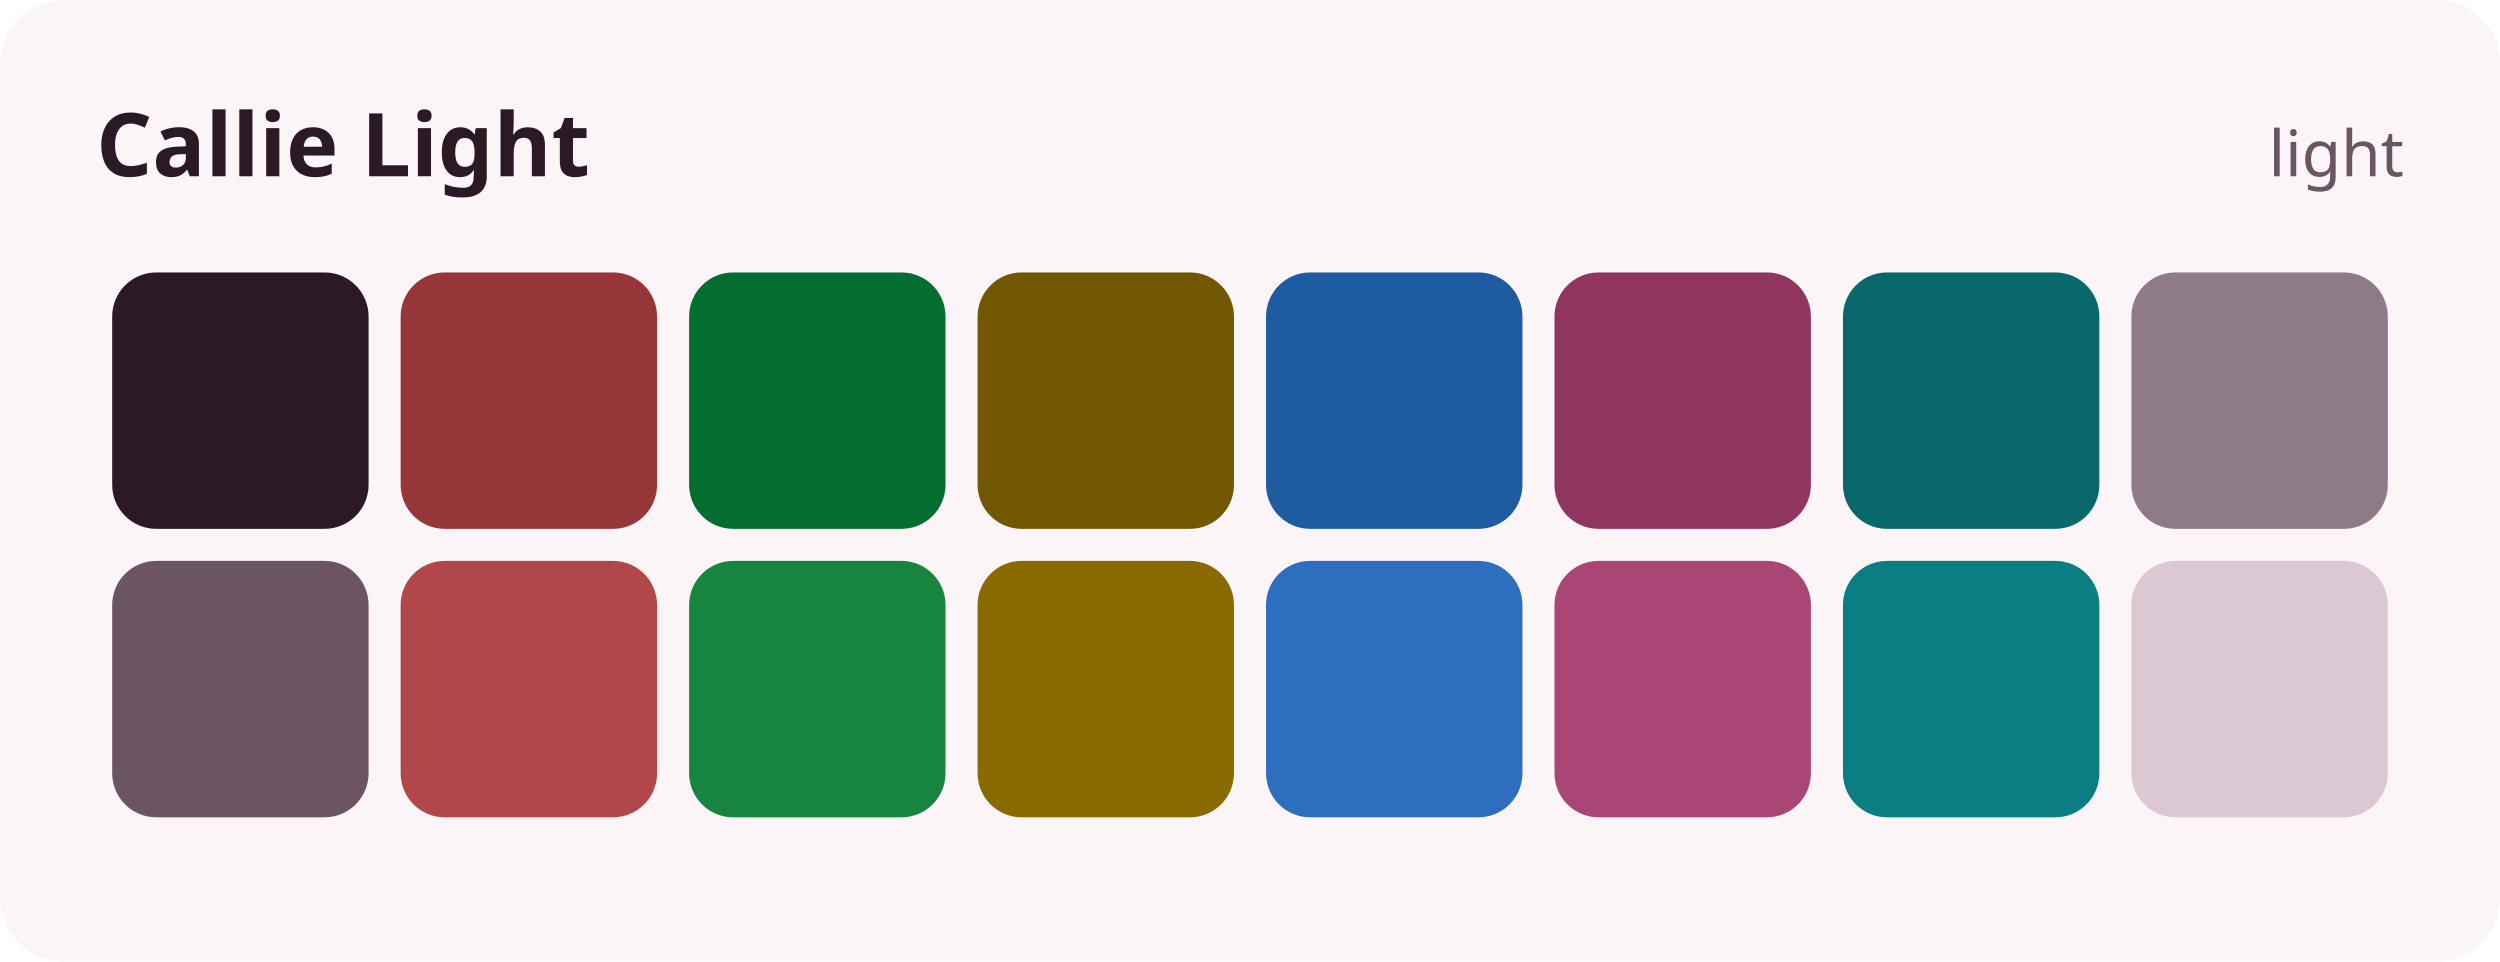
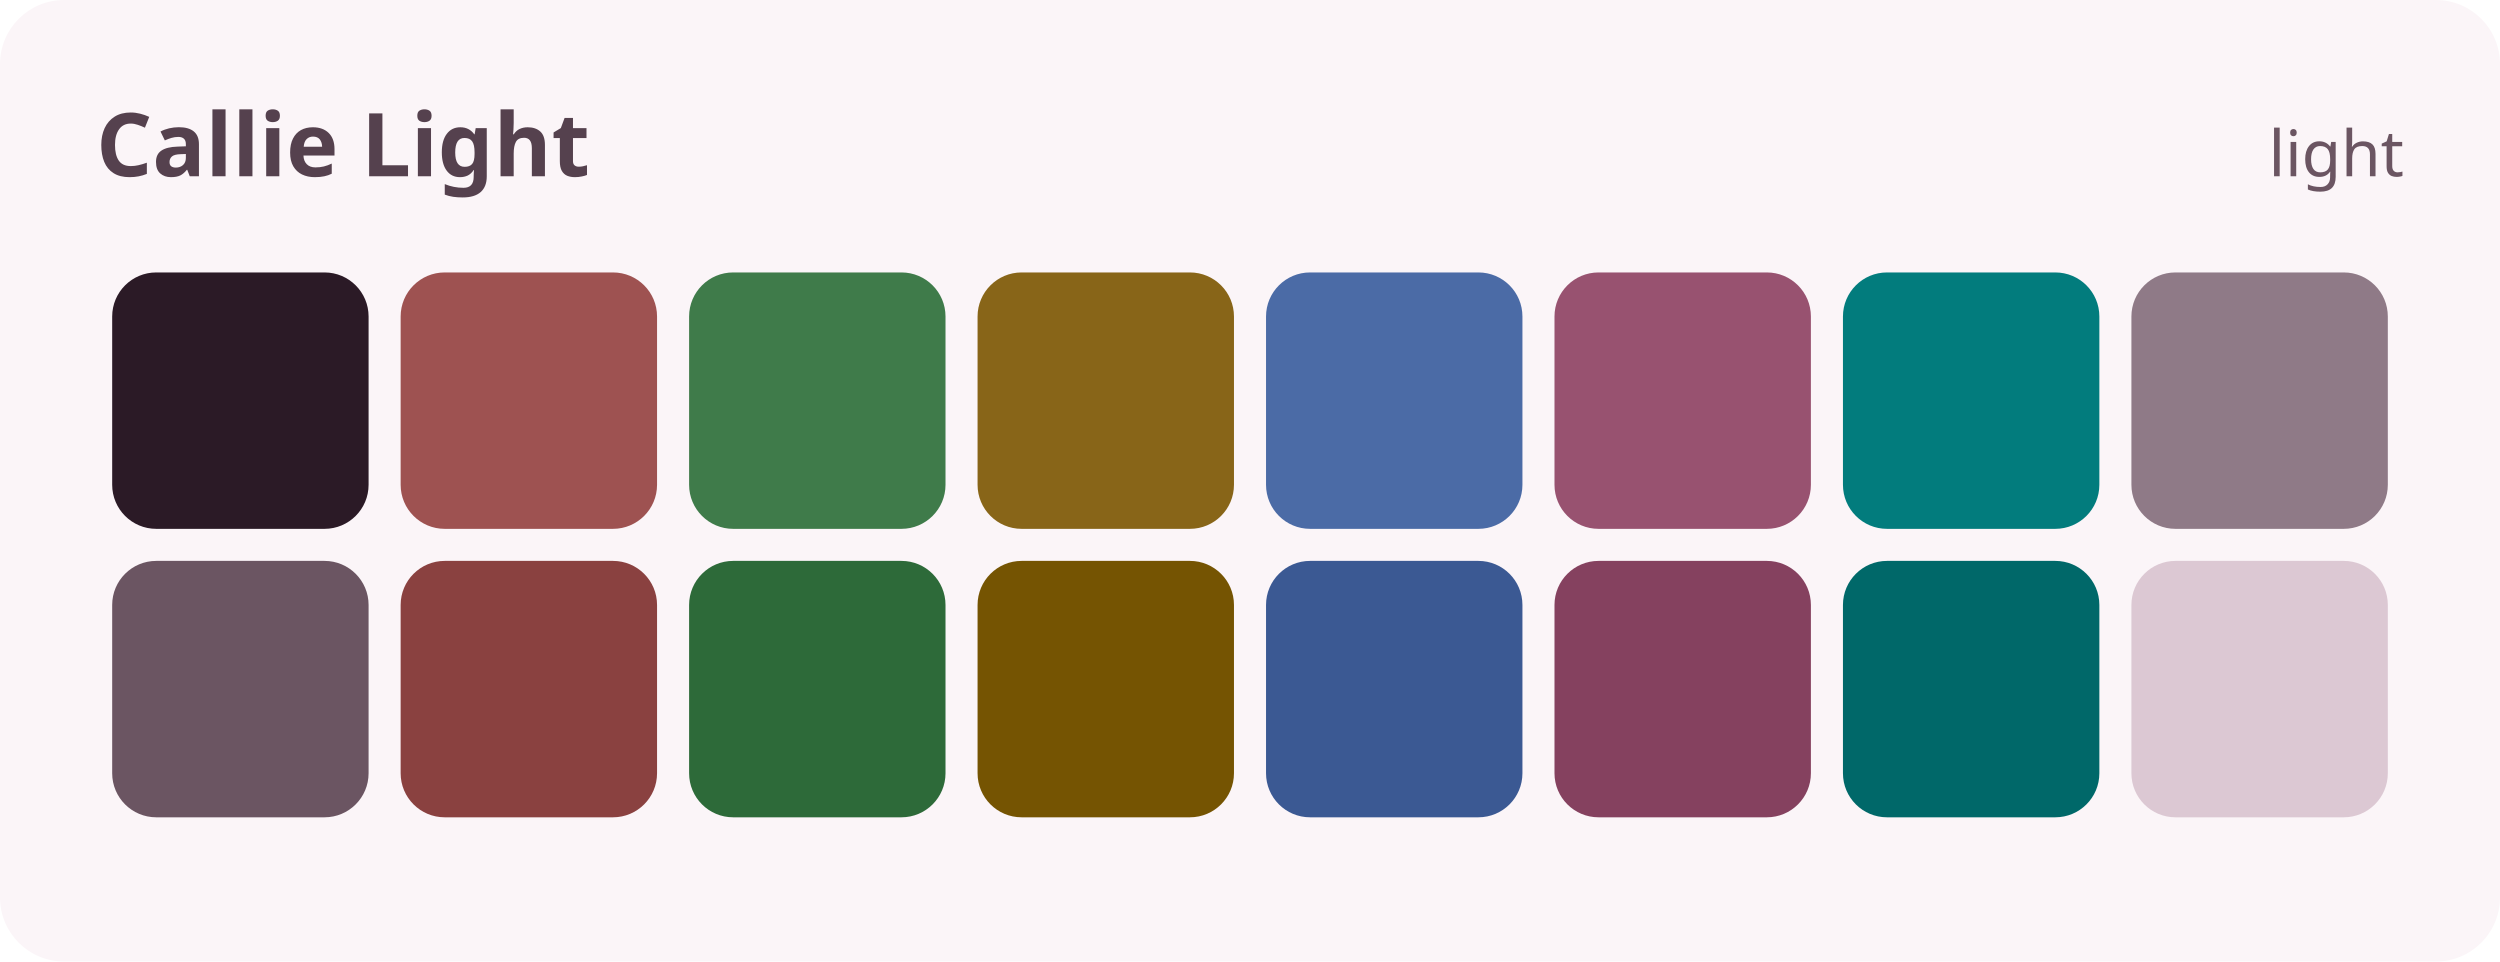
<svg xmlns="http://www.w3.org/2000/svg" width="624" height="240" viewBox="0 0 624 240">
  <rect width="100%" height="100%" rx="16" fill="#fbf5f8" />
-   <text x="24" y="44" font-family="Nunito, sans-serif" font-size="22" font-weight="800" fill="#2b1a26">Callie Light</text>
+   <text x="24" y="44" font-family="Nunito, sans-serif" font-size="22" font-weight="800" fill="#55414e">Callie Light</text>
  <text x="600" y="44" text-anchor="end" font-family="Nunito, sans-serif" font-size="16" fill="#6b5562">light</text>
  <rect x="28" y="68" width="64" height="64" rx="11" fill="#2b1a26" />
-   <rect x="100" y="68" width="64" height="64" rx="11" fill="#963638" />
-   <rect x="172" y="68" width="64" height="64" rx="11" fill="#046e30" />
-   <rect x="244" y="68" width="64" height="64" rx="11" fill="#715700" />
-   <rect x="316" y="68" width="64" height="64" rx="11" fill="#1e5ba1" />
-   <rect x="388" y="68" width="64" height="64" rx="11" fill="#8f3560" />
-   <rect x="460" y="68" width="64" height="64" rx="11" fill="#08686c" />
+   <rect x="100" y="68" width="64" height="64" rx="11" fill="#9e5251" />
+   <rect x="172" y="68" width="64" height="64" rx="11" fill="#3f7b4a" />
+   <rect x="244" y="68" width="64" height="64" rx="11" fill="#886518" />
+   <rect x="316" y="68" width="64" height="64" rx="11" fill="#4b6ba6" />
+   <rect x="388" y="68" width="64" height="64" rx="11" fill="#985270" />
+   <rect x="460" y="68" width="64" height="64" rx="11" fill="#027c7d" />
  <rect x="532" y="68" width="64" height="64" rx="11" fill="#8f7a87" />
  <rect x="28" y="140" width="64" height="64" rx="11" fill="#6b5562" />
-   <rect x="100" y="140" width="64" height="64" rx="11" fill="#b14748" />
-   <rect x="172" y="140" width="64" height="64" rx="11" fill="#17843f" />
-   <rect x="244" y="140" width="64" height="64" rx="11" fill="#896a01" />
-   <rect x="316" y="140" width="64" height="64" rx="11" fill="#2d6fbe" />
-   <rect x="388" y="140" width="64" height="64" rx="11" fill="#aa4675" />
-   <rect x="460" y="140" width="64" height="64" rx="11" fill="#0a7e83" />
+   <rect x="100" y="140" width="64" height="64" rx="11" fill="#8a4140" />
+   <rect x="172" y="140" width="64" height="64" rx="11" fill="#2d6a39" />
+   <rect x="244" y="140" width="64" height="64" rx="11" fill="#755402" />
+   <rect x="316" y="140" width="64" height="64" rx="11" fill="#3b5993" />
+   <rect x="388" y="140" width="64" height="64" rx="11" fill="#85415f" />
+   <rect x="460" y="140" width="64" height="64" rx="11" fill="#006869" />
  <rect x="532" y="140" width="64" height="64" rx="11" fill="#dcc8d3" />
</svg>
